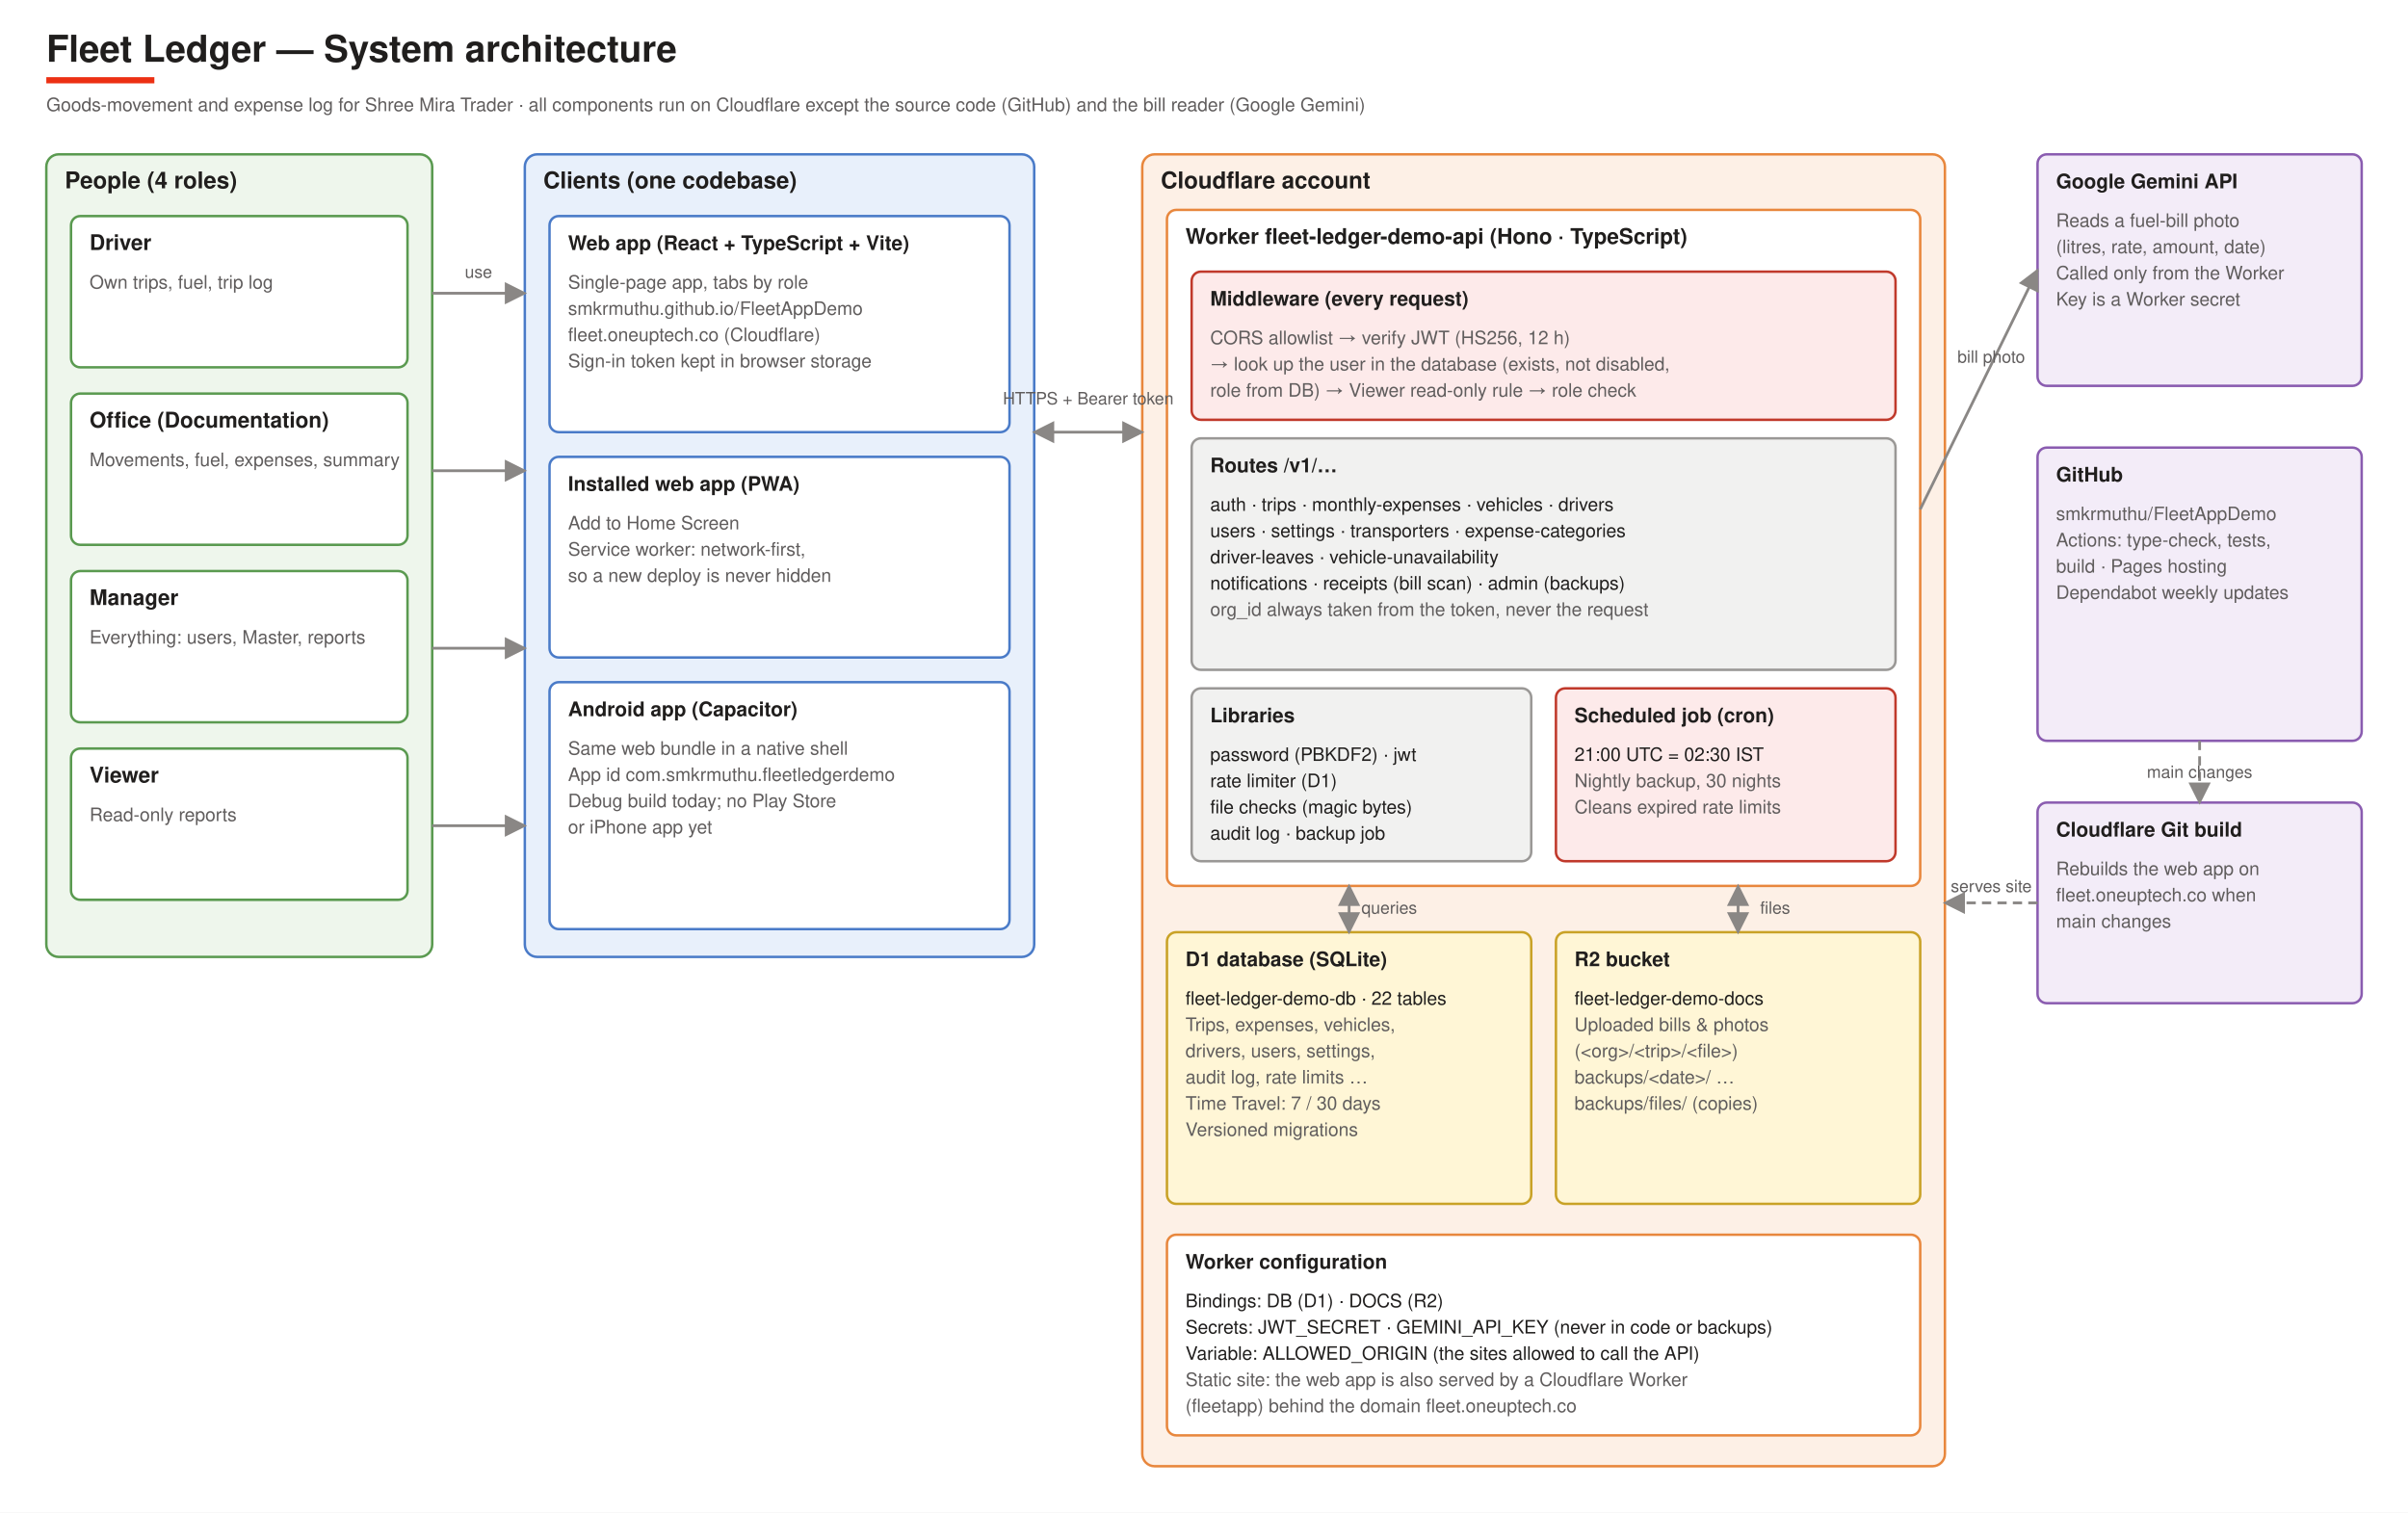
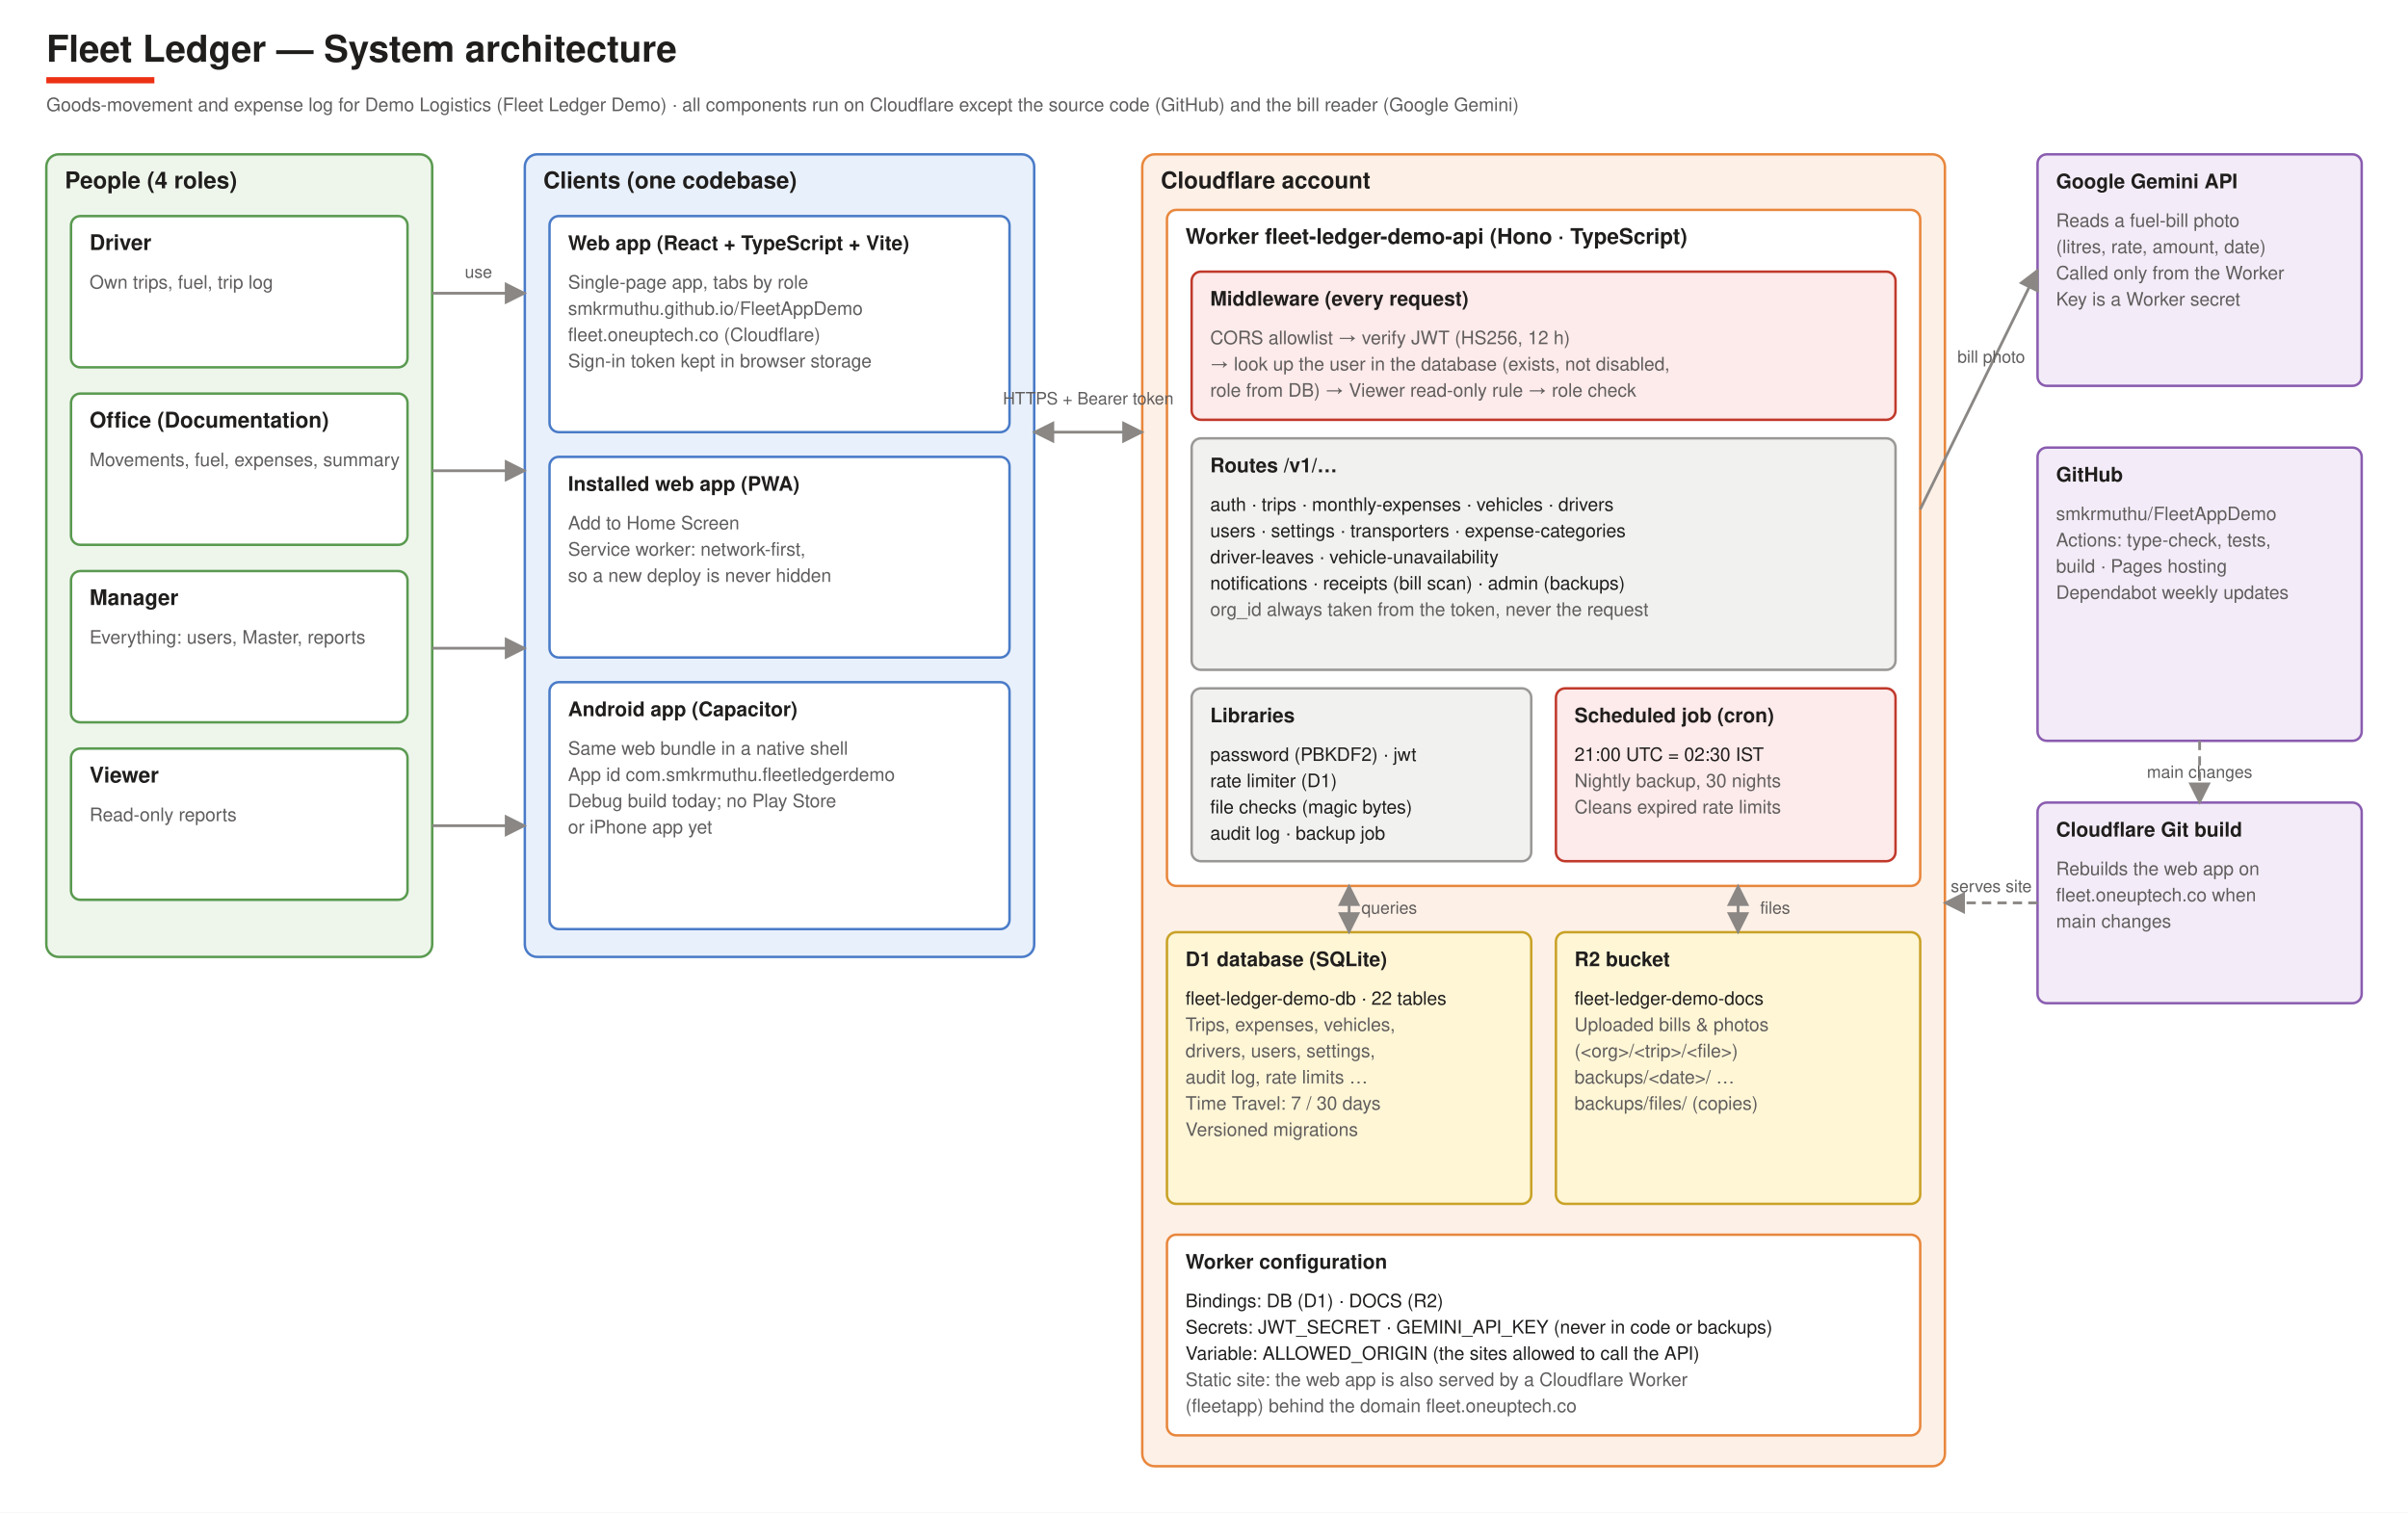
<svg xmlns="http://www.w3.org/2000/svg" width="1560" height="980" viewBox="0 0 1560 980" font-family="Helvetica, Arial, sans-serif">
  <defs>
    <marker id="a" viewBox="0 0 10 10" refX="9" refY="5" markerWidth="8" markerHeight="8" orient="auto-start-reverse">
      <path d="M0,0 L10,5 L0,10 z" fill="#8a8785" />
    </marker>
  </defs>
  <rect width="1560" height="980" fill="#ffffff" />
  <text x="30" y="40" font-size="24" font-weight="700" fill="#201e1d">Fleet Ledger — System architecture</text>
  <rect x="30" y="50" width="70" height="4" fill="#EC3013" />
-   <text x="30" y="72" font-size="12" fill="#605d5d" text-anchor="start">Goods-movement and expense log for Shree Mira Trader · all components run on Cloudflare except the source code (GitHub) and the bill reader (Google Gemini)</text>
+   <text x="30" y="72" font-size="12" fill="#605d5d" text-anchor="start">Goods-movement and expense log for Demo Logistics (Fleet Ledger Demo) · all components run on Cloudflare except the source code (GitHub) and the bill reader (Google Gemini)</text>
  <rect x="30" y="100" width="250" height="520" rx="8" fill="#eef6ec" stroke="#5a9a50" stroke-width="1.6" />
  <text x="42" y="122" font-size="15" font-weight="700" fill="#201e1d" text-anchor="start">People (4 roles)</text>
  <rect x="46" y="140" width="218" height="98" rx="6" fill="#ffffff" stroke="#5a9a50" stroke-width="1.6" />
  <text x="58" y="162" font-size="14" font-weight="700" fill="#201e1d" text-anchor="start">Driver</text>
  <text x="58" y="187" font-size="12" fill="#605d5d" text-anchor="start">Own trips, fuel, trip log</text>
  <rect x="46" y="255" width="218" height="98" rx="6" fill="#ffffff" stroke="#5a9a50" stroke-width="1.6" />
  <text x="58" y="277" font-size="14" font-weight="700" fill="#201e1d" text-anchor="start">Office (Documentation)</text>
  <text x="58" y="302" font-size="12" fill="#605d5d" text-anchor="start">Movements, fuel, expenses, summary</text>
  <rect x="46" y="370" width="218" height="98" rx="6" fill="#ffffff" stroke="#5a9a50" stroke-width="1.6" />
  <text x="58" y="392" font-size="14" font-weight="700" fill="#201e1d" text-anchor="start">Manager</text>
  <text x="58" y="417" font-size="12" fill="#605d5d" text-anchor="start">Everything: users, Master, reports</text>
  <rect x="46" y="485" width="218" height="98" rx="6" fill="#ffffff" stroke="#5a9a50" stroke-width="1.6" />
  <text x="58" y="507" font-size="14" font-weight="700" fill="#201e1d" text-anchor="start">Viewer</text>
  <text x="58" y="532" font-size="12" fill="#605d5d" text-anchor="start">Read-only reports</text>
  <rect x="340" y="100" width="330" height="520" rx="8" fill="#e8f0fb" stroke="#4a7bc8" stroke-width="1.6" />
  <text x="352" y="122" font-size="15" font-weight="700" fill="#201e1d" text-anchor="start">Clients (one codebase)</text>
  <rect x="356" y="140" width="298" height="140" rx="6" fill="#ffffff" stroke="#4a7bc8" stroke-width="1.6" />
  <text x="368" y="162" font-size="13" font-weight="700" fill="#201e1d" text-anchor="start">Web app (React + TypeScript + Vite)</text>
  <text x="368" y="187" font-size="12" fill="#605d5d" text-anchor="start">Single-page app, tabs by role</text>
  <text x="368" y="204" font-size="12" fill="#605d5d" text-anchor="start">smkrmuthu.github.io/FleetAppDemo</text>
  <text x="368" y="221" font-size="12" fill="#605d5d" text-anchor="start">fleet.oneuptech.co (Cloudflare)</text>
  <text x="368" y="238" font-size="12" fill="#605d5d" text-anchor="start">Sign-in token kept in browser storage</text>
  <rect x="356" y="296" width="298" height="130" rx="6" fill="#ffffff" stroke="#4a7bc8" stroke-width="1.6" />
  <text x="368" y="318" font-size="13" font-weight="700" fill="#201e1d" text-anchor="start">Installed web app (PWA)</text>
  <text x="368" y="343" font-size="12" fill="#605d5d" text-anchor="start">Add to Home Screen</text>
  <text x="368" y="360" font-size="12" fill="#605d5d" text-anchor="start">Service worker: network-first,</text>
  <text x="368" y="377" font-size="12" fill="#605d5d" text-anchor="start">so a new deploy is never hidden</text>
  <rect x="356" y="442" width="298" height="160" rx="6" fill="#ffffff" stroke="#4a7bc8" stroke-width="1.6" />
  <text x="368" y="464" font-size="13" font-weight="700" fill="#201e1d" text-anchor="start">Android app (Capacitor)</text>
  <text x="368" y="489" font-size="12" fill="#605d5d" text-anchor="start">Same web bundle in a native shell</text>
  <text x="368" y="506" font-size="12" fill="#605d5d" text-anchor="start">App id com.smkrmuthu.fleetledgerdemo</text>
  <text x="368" y="523" font-size="12" fill="#605d5d" text-anchor="start">Debug build today; no Play Store</text>
  <text x="368" y="540" font-size="12" fill="#605d5d" text-anchor="start">or iPhone app yet</text>
  <rect x="740" y="100" width="520" height="850" rx="8" fill="#fdf0e6" stroke="#e8873d" stroke-width="1.6" />
  <text x="752" y="122" font-size="15" font-weight="700" fill="#201e1d" text-anchor="start">Cloudflare account</text>
  <rect x="756" y="136" width="488" height="438" rx="6" fill="#ffffff" stroke="#e8873d" stroke-width="1.6" />
  <text x="768" y="158" font-size="14" font-weight="700" fill="#201e1d" text-anchor="start">Worker  fleet-ledger-demo-api   (Hono · TypeScript)</text>
  <rect x="772" y="176" width="456" height="96" rx="6" fill="#fdeaea" stroke="#c0392b" stroke-width="1.6" />
  <text x="784" y="198" font-size="13" font-weight="700" fill="#201e1d" text-anchor="start">Middleware (every request)</text>
  <text x="784" y="223" font-size="12" fill="#605d5d" text-anchor="start">CORS allowlist  →  verify JWT (HS256, 12 h)</text>
  <text x="784" y="240" font-size="12" fill="#605d5d" text-anchor="start">→ look up the user in the database (exists, not disabled,</text>
  <text x="784" y="257" font-size="12" fill="#605d5d" text-anchor="start">role from DB)  →  Viewer read-only rule  →  role check</text>
  <rect x="772" y="284" width="456" height="150" rx="6" fill="#f1f1f0" stroke="#9a9896" stroke-width="1.6" />
  <text x="784" y="306" font-size="13" font-weight="700" fill="#201e1d" text-anchor="start">Routes  /v1/…</text>
  <text x="784" y="331" font-size="12" fill="#201e1d" text-anchor="start">auth · trips · monthly-expenses · vehicles · drivers</text>
  <text x="784" y="348" font-size="12" fill="#201e1d" text-anchor="start">users · settings · transporters · expense-categories</text>
  <text x="784" y="365" font-size="12" fill="#201e1d" text-anchor="start">driver-leaves · vehicle-unavailability</text>
  <text x="784" y="382" font-size="12" fill="#201e1d" text-anchor="start">notifications · receipts (bill scan) · admin (backups)</text>
  <text x="784" y="399" font-size="12" fill="#605d5d" text-anchor="start">org_id always taken from the token, never the request</text>
  <rect x="772" y="446" width="220" height="112" rx="6" fill="#f1f1f0" stroke="#9a9896" stroke-width="1.6" />
  <text x="784" y="468" font-size="13" font-weight="700" fill="#201e1d" text-anchor="start">Libraries</text>
  <text x="784" y="493" font-size="12" fill="#201e1d" text-anchor="start">password (PBKDF2) · jwt</text>
  <text x="784" y="510" font-size="12" fill="#201e1d" text-anchor="start">rate limiter (D1)</text>
  <text x="784" y="527" font-size="12" fill="#201e1d" text-anchor="start">file checks (magic bytes)</text>
  <text x="784" y="544" font-size="12" fill="#201e1d" text-anchor="start">audit log · backup job</text>
  <rect x="1008" y="446" width="220" height="112" rx="6" fill="#fdeaea" stroke="#c0392b" stroke-width="1.6" />
  <text x="1020" y="468" font-size="13" font-weight="700" fill="#201e1d" text-anchor="start">Scheduled job (cron)</text>
  <text x="1020" y="493" font-size="12" fill="#201e1d" text-anchor="start">21:00 UTC = 02:30 IST</text>
  <text x="1020" y="510" font-size="12" fill="#605d5d" text-anchor="start">Nightly backup, 30 nights</text>
  <text x="1020" y="527" font-size="12" fill="#605d5d" text-anchor="start">Cleans expired rate limits</text>
  <rect x="756" y="604" width="236" height="176" rx="6" fill="#fff6d6" stroke="#c9a227" stroke-width="1.6" />
  <text x="768" y="626" font-size="13" font-weight="700" fill="#201e1d" text-anchor="start">D1 database (SQLite)</text>
  <text x="768" y="651" font-size="12" fill="#201e1d" text-anchor="start">fleet-ledger-demo-db · 22 tables</text>
  <text x="768" y="668" font-size="12" fill="#605d5d" text-anchor="start">Trips, expenses, vehicles,</text>
  <text x="768" y="685" font-size="12" fill="#605d5d" text-anchor="start">drivers, users, settings,</text>
  <text x="768" y="702" font-size="12" fill="#605d5d" text-anchor="start">audit log, rate limits …</text>
  <text x="768" y="719" font-size="12" fill="#605d5d" text-anchor="start">Time Travel: 7 / 30 days</text>
  <text x="768" y="736" font-size="12" fill="#605d5d" text-anchor="start">Versioned migrations</text>
  <rect x="1008" y="604" width="236" height="176" rx="6" fill="#fff6d6" stroke="#c9a227" stroke-width="1.6" />
  <text x="1020" y="626" font-size="13" font-weight="700" fill="#201e1d" text-anchor="start">R2 bucket</text>
  <text x="1020" y="651" font-size="12" fill="#201e1d" text-anchor="start">fleet-ledger-demo-docs</text>
  <text x="1020" y="668" font-size="12" fill="#605d5d" text-anchor="start">Uploaded bills &amp; photos</text>
  <text x="1020" y="685" font-size="12" fill="#605d5d" text-anchor="start">(&lt;org&gt;/&lt;trip&gt;/&lt;file&gt;)</text>
  <text x="1020" y="702" font-size="12" fill="#605d5d" text-anchor="start">backups/&lt;date&gt;/ …</text>
  <text x="1020" y="719" font-size="12" fill="#605d5d" text-anchor="start">backups/files/ (copies)</text>
  <rect x="756" y="800" width="488" height="130" rx="6" fill="#ffffff" stroke="#e8873d" stroke-width="1.6" />
  <text x="768" y="822" font-size="13" font-weight="700" fill="#201e1d" text-anchor="start">Worker configuration</text>
  <text x="768" y="847" font-size="12" fill="#201e1d" text-anchor="start">Bindings: DB (D1) · DOCS (R2)</text>
  <text x="768" y="864" font-size="12" fill="#201e1d" text-anchor="start">Secrets: JWT_SECRET · GEMINI_API_KEY (never in code or backups)</text>
  <text x="768" y="881" font-size="12" fill="#201e1d" text-anchor="start">Variable: ALLOWED_ORIGIN (the sites allowed to call the API)</text>
  <text x="768" y="898" font-size="12" fill="#605d5d" text-anchor="start">Static site: the web app is also served by a Cloudflare Worker</text>
  <text x="768" y="915" font-size="12" fill="#605d5d" text-anchor="start">(fleetapp) behind the domain fleet.oneuptech.co</text>
  <rect x="1320" y="100" width="210" height="150" rx="6" fill="#f3ecf8" stroke="#8a5cb0" stroke-width="1.6" />
  <text x="1332" y="122" font-size="13" font-weight="700" fill="#201e1d" text-anchor="start">Google Gemini API</text>
  <text x="1332" y="147" font-size="12" fill="#605d5d" text-anchor="start">Reads a fuel-bill photo</text>
  <text x="1332" y="164" font-size="12" fill="#605d5d" text-anchor="start">(litres, rate, amount, date)</text>
  <text x="1332" y="181" font-size="12" fill="#605d5d" text-anchor="start">Called only from the Worker</text>
  <text x="1332" y="198" font-size="12" fill="#605d5d" text-anchor="start">Key is a Worker secret</text>
  <rect x="1320" y="290" width="210" height="190" rx="6" fill="#f3ecf8" stroke="#8a5cb0" stroke-width="1.6" />
  <text x="1332" y="312" font-size="13" font-weight="700" fill="#201e1d" text-anchor="start">GitHub</text>
  <text x="1332" y="337" font-size="12" fill="#605d5d" text-anchor="start">smkrmuthu/FleetAppDemo</text>
  <text x="1332" y="354" font-size="12" fill="#605d5d" text-anchor="start">Actions: type-check, tests,</text>
  <text x="1332" y="371" font-size="12" fill="#605d5d" text-anchor="start">build · Pages hosting</text>
  <text x="1332" y="388" font-size="12" fill="#605d5d" text-anchor="start">Dependabot weekly updates</text>
  <rect x="1320" y="520" width="210" height="130" rx="6" fill="#f3ecf8" stroke="#8a5cb0" stroke-width="1.6" />
  <text x="1332" y="542" font-size="13" font-weight="700" fill="#201e1d" text-anchor="start">Cloudflare Git build</text>
  <text x="1332" y="567" font-size="12" fill="#605d5d" text-anchor="start">Rebuilds the web app on</text>
  <text x="1332" y="584" font-size="12" fill="#605d5d" text-anchor="start">fleet.oneuptech.co when</text>
  <text x="1332" y="601" font-size="12" fill="#605d5d" text-anchor="start">main changes</text>
  <line x1="280" y1="190" x2="340" y2="190" stroke="#8a8785" stroke-width="1.8" marker-end="url(#a)" />
  <text x="310" y="180" font-size="11" fill="#605d5d" text-anchor="middle">use</text>
  <line x1="280" y1="305" x2="340" y2="305" stroke="#8a8785" stroke-width="1.8" marker-end="url(#a)" />
  <line x1="280" y1="420" x2="340" y2="420" stroke="#8a8785" stroke-width="1.8" marker-end="url(#a)" />
  <line x1="280" y1="535" x2="340" y2="535" stroke="#8a8785" stroke-width="1.8" marker-end="url(#a)" />
  <line x1="670" y1="280" x2="740" y2="280" stroke="#8a8785" stroke-width="1.8" marker-end="url(#a)" marker-start="url(#a)" />
  <text x="705" y="262" font-size="11" fill="#605d5d" text-anchor="middle">HTTPS + Bearer token</text>
  <line x1="874" y1="574" x2="874" y2="604" stroke="#8a8785" stroke-width="1.8" marker-end="url(#a)" marker-start="url(#a)" />
  <text x="900" y="592" font-size="11" fill="#605d5d" text-anchor="middle">queries</text>
  <line x1="1126" y1="574" x2="1126" y2="604" stroke="#8a8785" stroke-width="1.8" marker-end="url(#a)" marker-start="url(#a)" />
  <text x="1150" y="592" font-size="11" fill="#605d5d" text-anchor="middle">files</text>
  <line x1="1244" y1="330" x2="1320" y2="175" stroke="#8a8785" stroke-width="1.8" marker-end="url(#a)" />
  <text x="1290" y="235" font-size="11" fill="#605d5d" text-anchor="middle">bill photo</text>
  <line x1="1425" y1="480" x2="1425" y2="520" stroke="#8a8785" stroke-width="1.8" stroke-dasharray="6,4" marker-end="url(#a)" />
  <text x="1425" y="504" font-size="11" fill="#605d5d" text-anchor="middle">main changes</text>
  <line x1="1320" y1="585" x2="1260" y2="585" stroke="#8a8785" stroke-width="1.8" stroke-dasharray="6,4" marker-end="url(#a)" />
  <text x="1290" y="578" font-size="11" fill="#605d5d" text-anchor="middle">serves site</text>
</svg>
